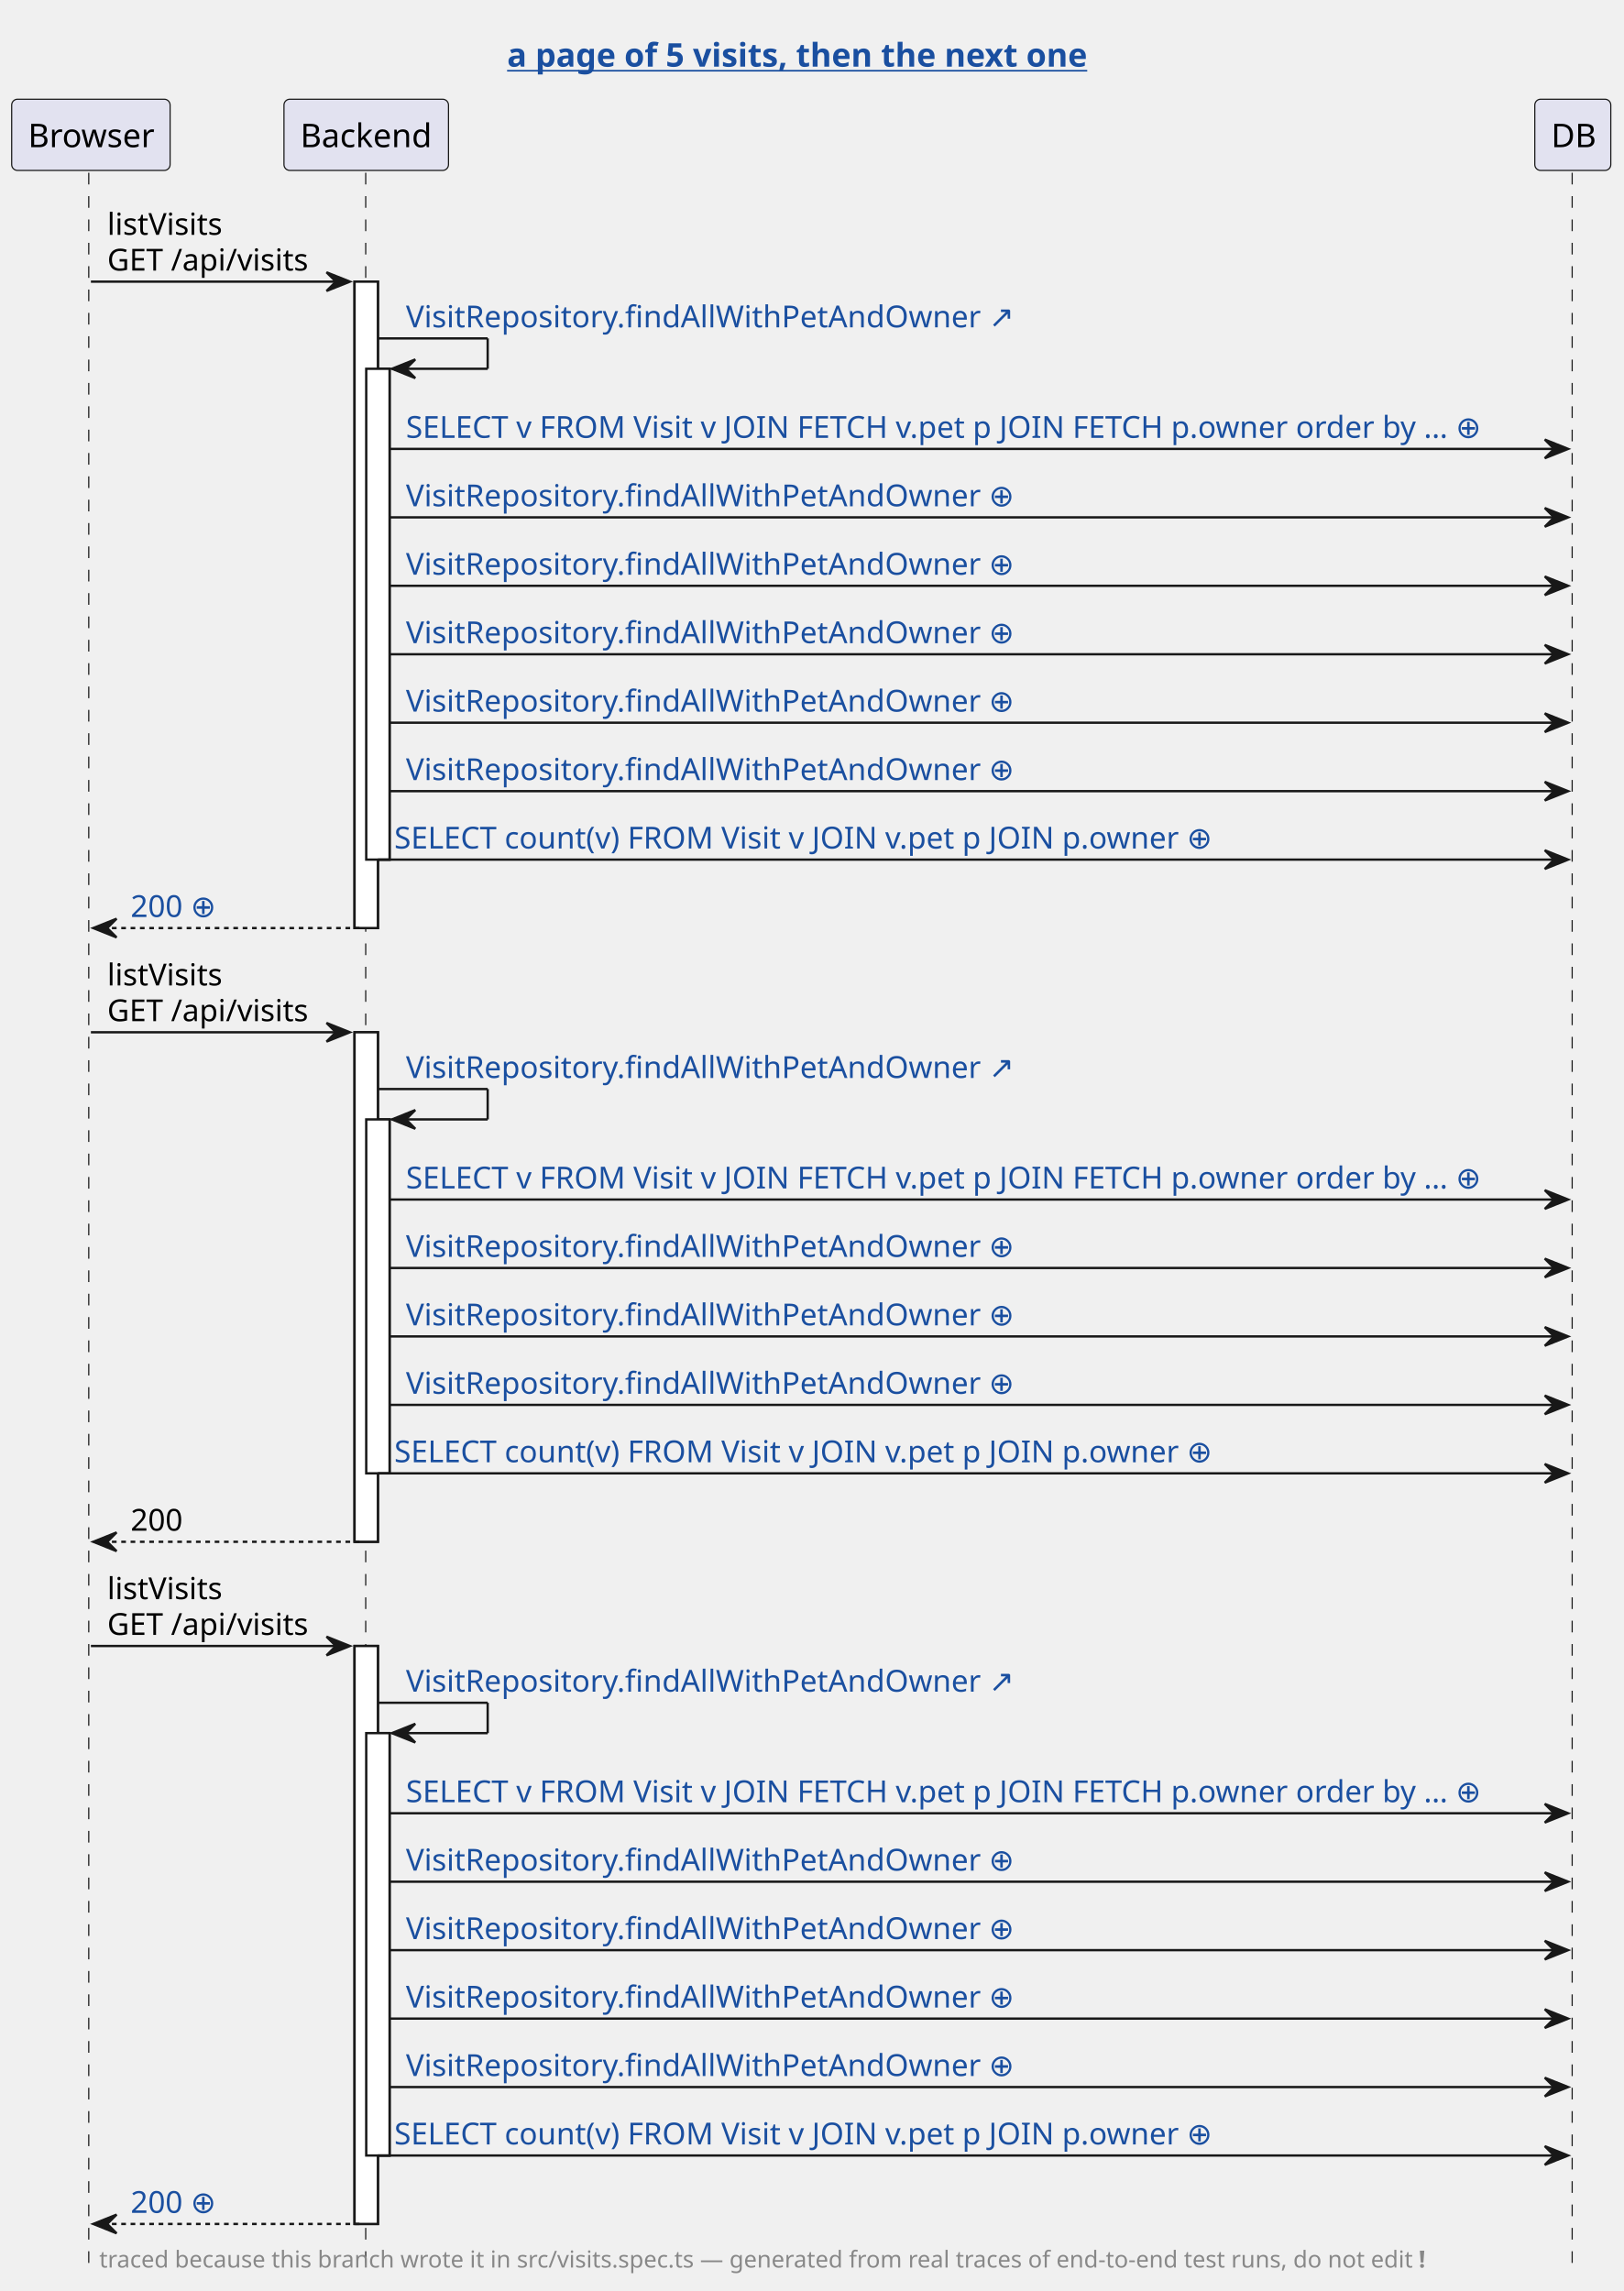
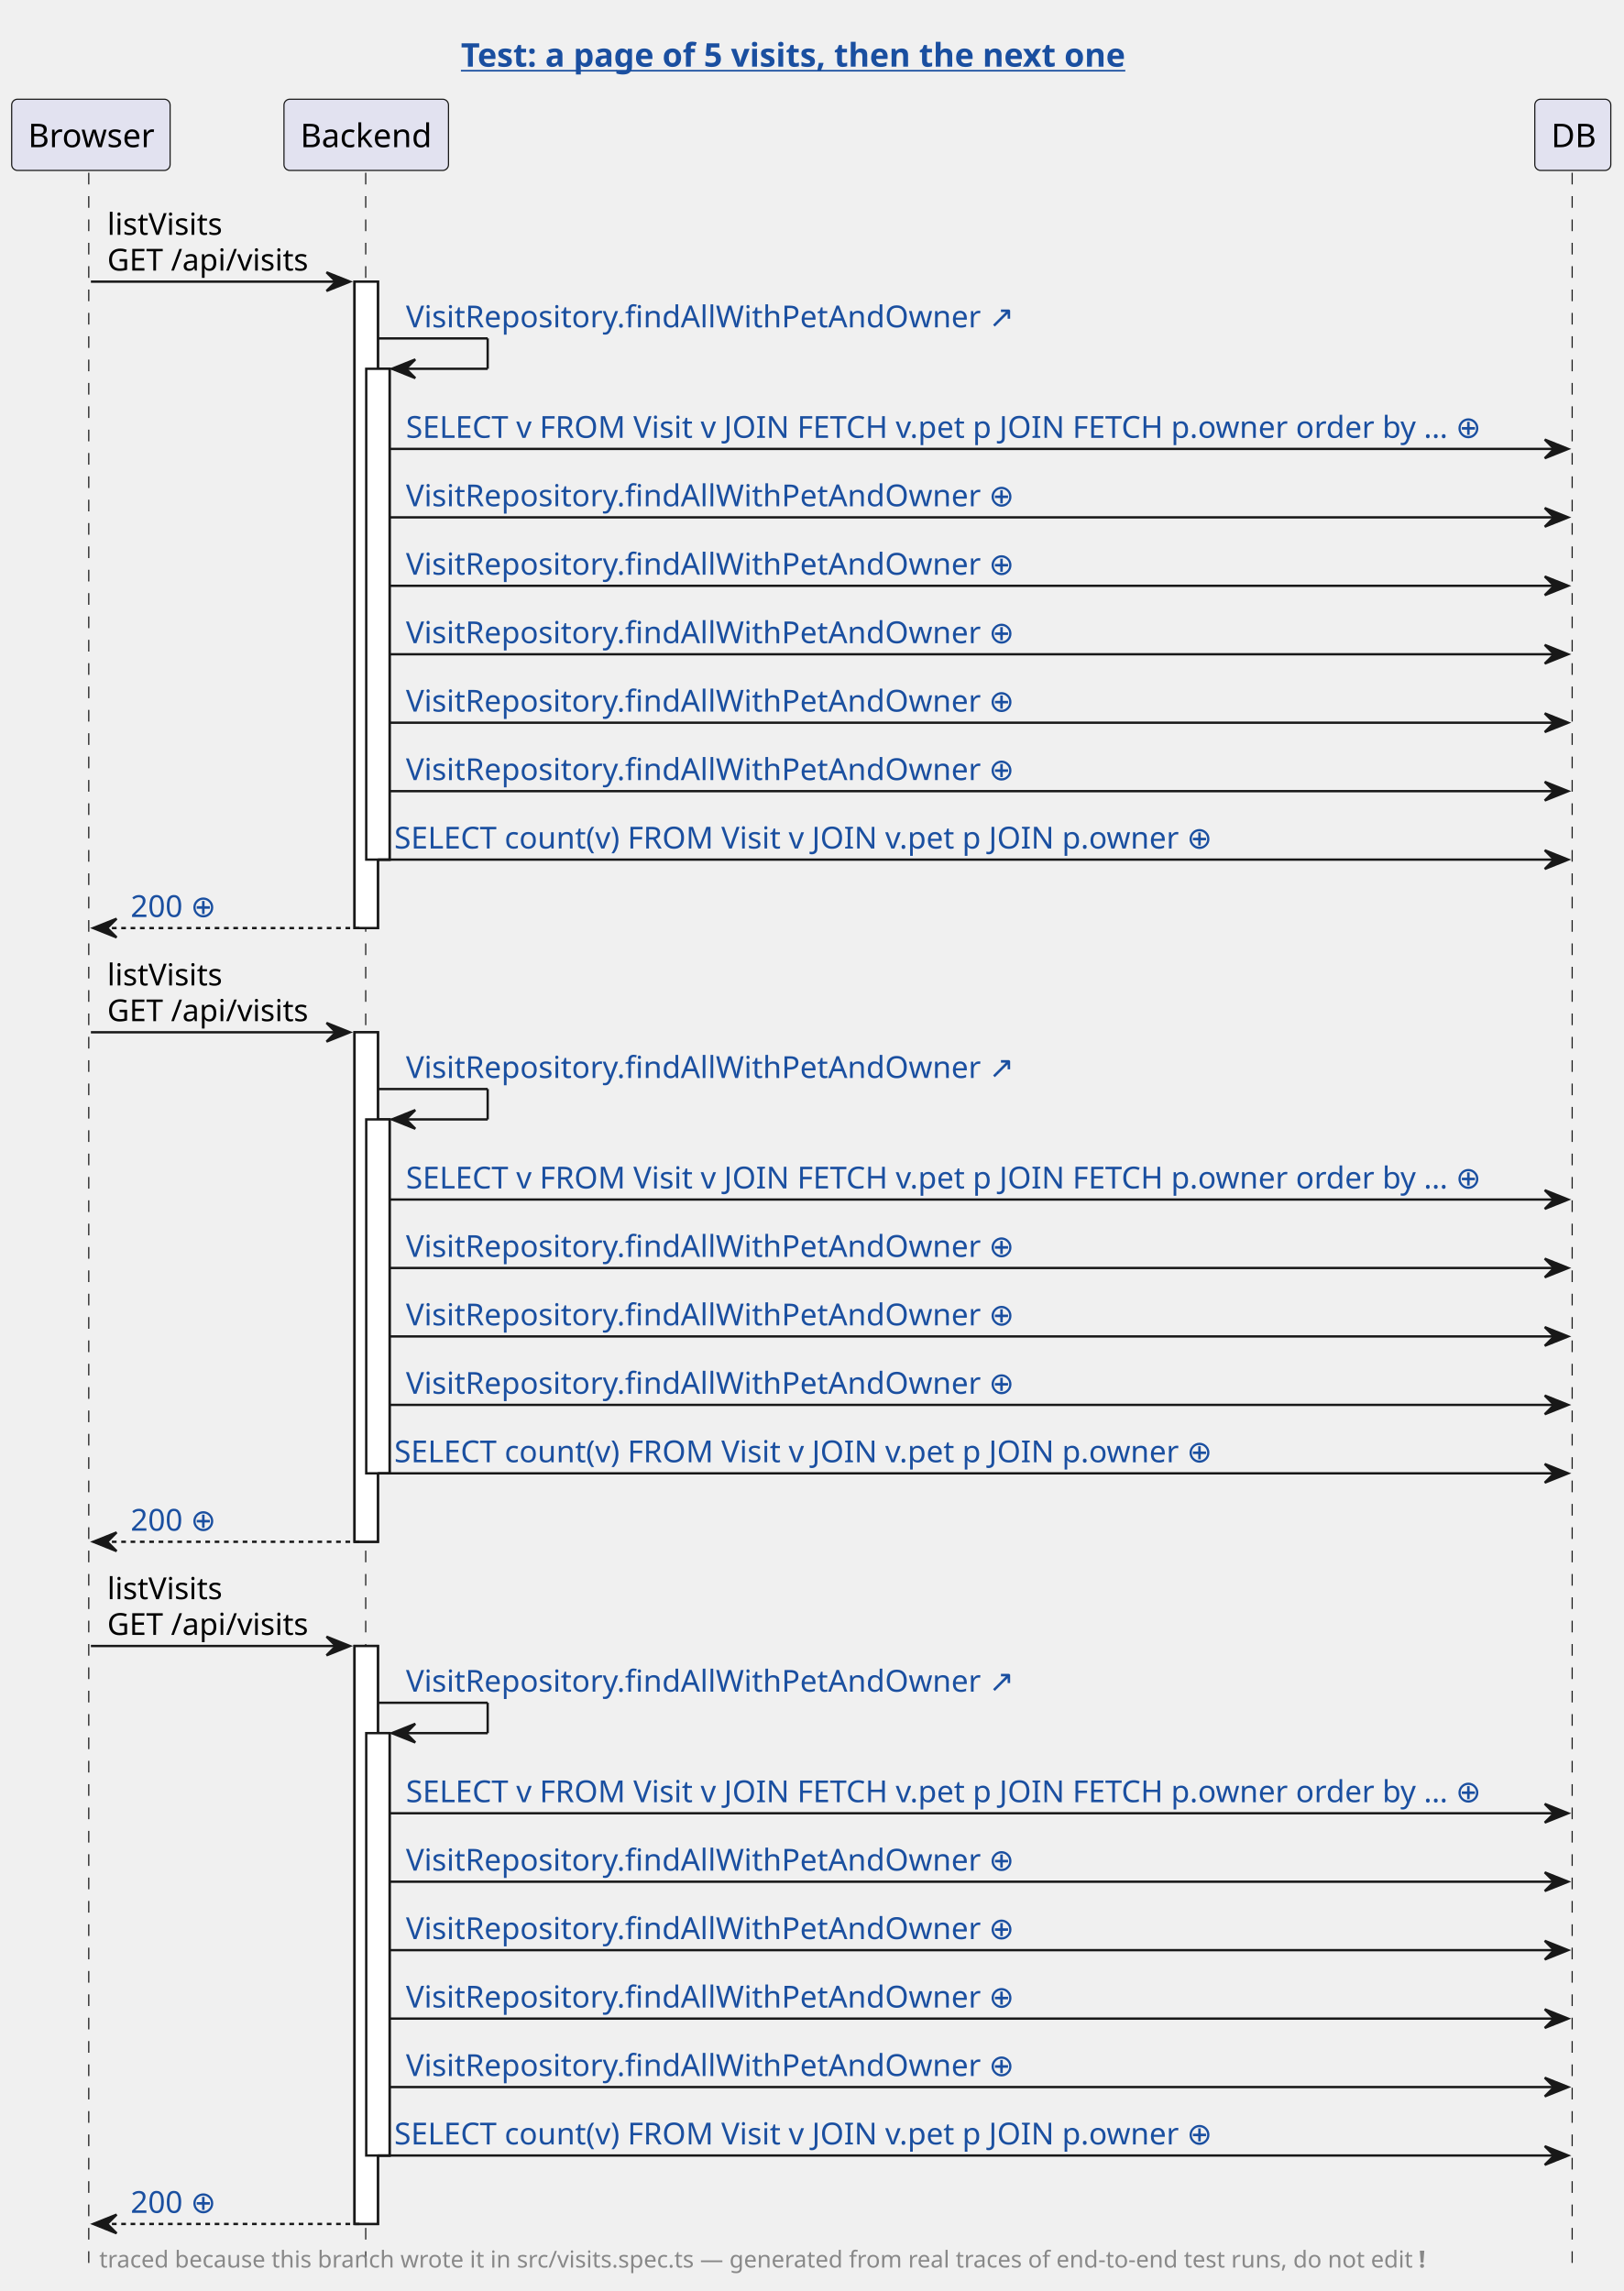
<svg xmlns="http://www.w3.org/2000/svg" xmlns:xlink="http://www.w3.org/1999/xlink" contentStyleType="text/css" data-diagram-type="SEQUENCE" height="981px" preserveAspectRatio="none" style="width:695px;height:981px;background:#FFFFFF;" version="1.1" viewBox="0 0 695 981" width="695px" zoomAndPan="magnify">
  <defs />
  <g>
    <a href="src://petclinic-test/src/visits.spec.ts:55" target="_top" title="Click to open the test" xlink:actuate="onRequest" xlink:href="src://petclinic-test/src/visits.spec.ts:55" xlink:show="new" xlink:title="Click to open the test" xlink:type="simple">
-       <text fill="#1A4FA0" font-family="sans-serif" font-size="14" font-weight="bold" lengthAdjust="spacing" text-decoration="underline" textLength="259.465" x="217.108" y="28.535">a page of 5 visits, then the next one</text>
+       <text fill="#1A4FA0" font-family="sans-serif" font-size="14" font-weight="bold" lengthAdjust="spacing" text-decoration="underline" textLength="298.99" x="197.345" y="28.535">Test: a page of 5 visits, then the next one</text>
    </a>
    <g>
      <rect fill="#FFFFFF" height="276.795" style="stroke:#181818;stroke-width:1;" width="10" x="151.805" y="120.598" />
    </g>
    <g>
      <rect fill="#FFFFFF" height="210.174" style="stroke:#181818;stroke-width:1;" width="10" x="156.805" y="157.908" />
    </g>
    <g>
      <rect fill="#FFFFFF" height="218.174" style="stroke:#181818;stroke-width:1;" width="10" x="151.805" y="442.014" />
    </g>
    <g>
      <rect fill="#FFFFFF" height="151.553" style="stroke:#181818;stroke-width:1;" width="10" x="156.805" y="479.324" />
    </g>
    <g>
      <rect fill="#FFFFFF" height="247.484" style="stroke:#181818;stroke-width:1;" width="10" x="151.805" y="704.809" />
    </g>
    <g>
      <rect fill="#FFFFFF" height="180.863" style="stroke:#181818;stroke-width:1;" width="10" x="156.805" y="742.119" />
    </g>
    <g class="participant-lifeline" data-entity-uid="part1" data-qualified-name="Browser" id="part1-lifeline">
      <g>
        <rect fill="#000000" fill-opacity="0" height="896.316" width="8" x="34.916" y="73.977" />
        <line style="stroke:#181818;stroke-width:0.5;stroke-dasharray:5,5;" x1="38" x2="38" y1="73.977" y2="970.293" />
      </g>
    </g>
    <g class="participant-lifeline" data-entity-uid="part2" data-qualified-name="Backend" id="part2-lifeline">
      <g>
        <rect fill="#000000" fill-opacity="0" height="896.316" width="8" x="152.805" y="73.977" />
        <line style="stroke:#181818;stroke-width:0.5;stroke-dasharray:5,5;" x1="156.586" x2="156.586" y1="73.977" y2="970.293" />
      </g>
    </g>
    <g class="participant-lifeline" data-entity-uid="part3" data-qualified-name="DB" id="part3-lifeline">
      <g>
        <rect fill="#000000" fill-opacity="0" height="896.316" width="8" x="669.411" y="73.977" />
        <line style="stroke:#181818;stroke-width:0.5;stroke-dasharray:5,5;" x1="673.141" x2="673.141" y1="73.977" y2="970.293" />
      </g>
    </g>
    <g class="participant participant-head" data-entity-uid="part1" data-qualified-name="Browser" id="part1-head">
      <rect fill="#E2E2F0" height="30.488" rx="2.5" ry="2.5" style="stroke:#181818;stroke-width:0.5;" width="67.833" x="5" y="42.488" />
      <text fill="#000000" font-family="sans-serif" font-size="14" lengthAdjust="spacing" textLength="53.833" x="12" y="63.023">Browser</text>
    </g>
    <g class="participant participant-head" data-entity-uid="part2" data-qualified-name="Backend" id="part2-head">
      <rect fill="#E2E2F0" height="30.488" rx="2.5" ry="2.5" style="stroke:#181818;stroke-width:0.5;" width="70.438" x="121.586" y="42.488" />
      <text fill="#000000" font-family="sans-serif" font-size="14" lengthAdjust="spacing" textLength="56.438" x="128.586" y="63.023">Backend</text>
    </g>
    <g class="participant participant-head" data-entity-uid="part3" data-qualified-name="DB" id="part3-head">
      <rect fill="#E2E2F0" height="30.488" rx="2.5" ry="2.5" style="stroke:#181818;stroke-width:0.5;" width="32.539" x="657.141" y="42.488" />
      <text fill="#000000" font-family="sans-serif" font-size="14" lengthAdjust="spacing" textLength="18.539" x="664.141" y="63.023">DB</text>
    </g>
    <g>
      <rect fill="#FFFFFF" height="276.795" style="stroke:#181818;stroke-width:1;" width="10" x="151.805" y="120.598" />
    </g>
    <g>
      <rect fill="#FFFFFF" height="210.174" style="stroke:#181818;stroke-width:1;" width="10" x="156.805" y="157.908" />
    </g>
    <g>
      <rect fill="#FFFFFF" height="218.174" style="stroke:#181818;stroke-width:1;" width="10" x="151.805" y="442.014" />
    </g>
    <g>
      <rect fill="#FFFFFF" height="151.553" style="stroke:#181818;stroke-width:1;" width="10" x="156.805" y="479.324" />
    </g>
    <g>
      <rect fill="#FFFFFF" height="247.484" style="stroke:#181818;stroke-width:1;" width="10" x="151.805" y="704.809" />
    </g>
    <g>
      <rect fill="#FFFFFF" height="180.863" style="stroke:#181818;stroke-width:1;" width="10" x="156.805" y="742.119" />
    </g>
    <g class="message" data-entity-1="part1" data-entity-2="part2" id="msg1">
      <polygon fill="#181818" points="139.805,116.598,149.805,120.598,139.805,124.598,143.805,120.598" style="stroke:#181818;stroke-width:1;" />
      <line style="stroke:#181818;stroke-width:1;" x1="38.916" x2="145.805" y1="120.598" y2="120.598" />
      <text fill="#000000" font-family="sans-serif" font-size="13" lengthAdjust="spacing" textLength="53.136" x="45.916" y="100.545">listVisits</text>
      <text fill="#000000" font-family="sans-serif" font-size="13" lengthAdjust="spacing" textLength="93.888" x="45.916" y="115.856">GET /api/visits</text>
    </g>
    <g class="message" data-entity-1="part2" data-entity-2="part2" id="msg2">
      <line style="stroke:#181818;stroke-width:1;" x1="161.805" x2="208.805" y1="144.908" y2="144.908" />
      <line style="stroke:#181818;stroke-width:1;" x1="208.805" x2="208.805" y1="144.908" y2="157.908" />
      <line style="stroke:#181818;stroke-width:1;" x1="167.805" x2="208.805" y1="157.908" y2="157.908" />
      <polygon fill="#181818" points="177.805,153.908,167.805,157.908,177.805,161.908,173.805,157.908" style="stroke:#181818;stroke-width:1;" />
      <a href="src://petclinic-backend/src/main/java/victor/training/petclinic/repository/VisitRepository.java:22" target="_top" title="Click to open VisitRepository.findAllWithPetAndOwner" xlink:actuate="onRequest" xlink:href="src://petclinic-backend/src/main/java/victor/training/petclinic/repository/VisitRepository.java:22" xlink:show="new" xlink:title="Click to open VisitRepository.findAllWithPetAndOwner" xlink:type="simple">
        <text fill="#1A4FA0" font-family="sans-serif" font-size="13" lengthAdjust="spacing" textLength="270.042" x="173.805" y="140.166">VisitRepository.findAllWithPetAndOwner ↗</text>
      </a>
    </g>
    <g class="message" data-entity-1="part2" data-entity-2="part3" id="msg3">
      <polygon fill="#181818" points="661.411,188.219,671.411,192.219,661.411,196.219,665.411,192.219" style="stroke:#181818;stroke-width:1;" />
      <line style="stroke:#181818;stroke-width:1;" x1="166.805" x2="667.411" y1="192.219" y2="192.219" />
      <a href="genseq://114roce" target="_top" title="Click for the statement behind this call" xlink:actuate="onRequest" xlink:href="genseq://114roce" xlink:show="new" xlink:title="Click for the statement behind this call" xlink:type="simple">
        <text fill="#1A4FA0" font-family="sans-serif" font-size="13" lengthAdjust="spacing" textLength="482.606" x="173.805" y="187.477">SELECT v FROM Visit v JOIN FETCH v.pet p JOIN FETCH p.owner order by … ⊕</text>
      </a>
    </g>
    <g class="message" data-entity-1="part2" data-entity-2="part3" id="msg4">
      <polygon fill="#181818" points="661.411,217.529,671.411,221.529,661.411,225.529,665.411,221.529" style="stroke:#181818;stroke-width:1;" />
      <line style="stroke:#181818;stroke-width:1;" x1="166.805" x2="667.411" y1="221.529" y2="221.529" />
-       <a href="genseq://070fg5f" target="_top" title="Click for the statement behind this call" xlink:actuate="onRequest" xlink:href="genseq://070fg5f" xlink:show="new" xlink:title="Click for the statement behind this call" xlink:type="simple">
+       <a href="genseq://0cvbten" target="_top" title="Click for the statement behind this call" xlink:actuate="onRequest" xlink:href="genseq://0cvbten" xlink:show="new" xlink:title="Click for the statement behind this call" xlink:type="simple">
        <text fill="#1A4FA0" font-family="sans-serif" font-size="13" lengthAdjust="spacing" textLength="266.449" x="173.805" y="216.787">VisitRepository.findAllWithPetAndOwner ⊕</text>
      </a>
    </g>
    <g class="message" data-entity-1="part2" data-entity-2="part3" id="msg5">
      <polygon fill="#181818" points="661.411,246.84,671.411,250.84,661.411,254.84,665.411,250.84" style="stroke:#181818;stroke-width:1;" />
      <line style="stroke:#181818;stroke-width:1;" x1="166.805" x2="667.411" y1="250.84" y2="250.84" />
-       <a href="genseq://0xm9qzg" target="_top" title="Click for the statement behind this call" xlink:actuate="onRequest" xlink:href="genseq://0xm9qzg" xlink:show="new" xlink:title="Click for the statement behind this call" xlink:type="simple">
+       <a href="genseq://070fg5f" target="_top" title="Click for the statement behind this call" xlink:actuate="onRequest" xlink:href="genseq://070fg5f" xlink:show="new" xlink:title="Click for the statement behind this call" xlink:type="simple">
        <text fill="#1A4FA0" font-family="sans-serif" font-size="13" lengthAdjust="spacing" textLength="266.449" x="173.805" y="246.098">VisitRepository.findAllWithPetAndOwner ⊕</text>
      </a>
    </g>
    <g class="message" data-entity-1="part2" data-entity-2="part3" id="msg6">
      <polygon fill="#181818" points="661.411,276.15,671.411,280.15,661.411,284.15,665.411,280.15" style="stroke:#181818;stroke-width:1;" />
      <line style="stroke:#181818;stroke-width:1;" x1="166.805" x2="667.411" y1="280.15" y2="280.15" />
-       <a href="genseq://1heb9yw" target="_top" title="Click for the statement behind this call" xlink:actuate="onRequest" xlink:href="genseq://1heb9yw" xlink:show="new" xlink:title="Click for the statement behind this call" xlink:type="simple">
+       <a href="genseq://0xm9qzg" target="_top" title="Click for the statement behind this call" xlink:actuate="onRequest" xlink:href="genseq://0xm9qzg" xlink:show="new" xlink:title="Click for the statement behind this call" xlink:type="simple">
        <text fill="#1A4FA0" font-family="sans-serif" font-size="13" lengthAdjust="spacing" textLength="266.449" x="173.805" y="275.408">VisitRepository.findAllWithPetAndOwner ⊕</text>
      </a>
    </g>
    <g class="message" data-entity-1="part2" data-entity-2="part3" id="msg7">
      <polygon fill="#181818" points="661.411,305.461,671.411,309.461,661.411,313.461,665.411,309.461" style="stroke:#181818;stroke-width:1;" />
      <line style="stroke:#181818;stroke-width:1;" x1="166.805" x2="667.411" y1="309.461" y2="309.461" />
-       <a href="genseq://094wceq" target="_top" title="Click for the statement behind this call" xlink:actuate="onRequest" xlink:href="genseq://094wceq" xlink:show="new" xlink:title="Click for the statement behind this call" xlink:type="simple">
+       <a href="genseq://1heb9yw" target="_top" title="Click for the statement behind this call" xlink:actuate="onRequest" xlink:href="genseq://1heb9yw" xlink:show="new" xlink:title="Click for the statement behind this call" xlink:type="simple">
        <text fill="#1A4FA0" font-family="sans-serif" font-size="13" lengthAdjust="spacing" textLength="266.449" x="173.805" y="304.719">VisitRepository.findAllWithPetAndOwner ⊕</text>
      </a>
    </g>
    <g class="message" data-entity-1="part2" data-entity-2="part3" id="msg8">
      <polygon fill="#181818" points="661.411,334.772,671.411,338.772,661.411,342.772,665.411,338.772" style="stroke:#181818;stroke-width:1;" />
      <line style="stroke:#181818;stroke-width:1;" x1="166.805" x2="667.411" y1="338.772" y2="338.772" />
-       <a href="genseq://0cvbten" target="_top" title="Click for the statement behind this call" xlink:actuate="onRequest" xlink:href="genseq://0cvbten" xlink:show="new" xlink:title="Click for the statement behind this call" xlink:type="simple">
+       <a href="genseq://094wceq" target="_top" title="Click for the statement behind this call" xlink:actuate="onRequest" xlink:href="genseq://094wceq" xlink:show="new" xlink:title="Click for the statement behind this call" xlink:type="simple">
        <text fill="#1A4FA0" font-family="sans-serif" font-size="13" lengthAdjust="spacing" textLength="266.449" x="173.805" y="334.029">VisitRepository.findAllWithPetAndOwner ⊕</text>
      </a>
    </g>
    <g class="message" data-entity-1="part2" data-entity-2="part3" id="msg9">
      <polygon fill="#181818" points="661.411,364.082,671.411,368.082,661.411,372.082,665.411,368.082" style="stroke:#181818;stroke-width:1;" />
      <line style="stroke:#181818;stroke-width:1;" x1="161.805" x2="667.411" y1="368.082" y2="368.082" />
      <a href="genseq://0gohwr7" target="_top" title="Click for the statement behind this call" xlink:actuate="onRequest" xlink:href="genseq://0gohwr7" xlink:show="new" xlink:title="Click for the statement behind this call" xlink:type="simple">
        <text fill="#1A4FA0" font-family="sans-serif" font-size="13" lengthAdjust="spacing" textLength="362.546" x="168.805" y="363.34">SELECT count(v) FROM Visit v JOIN v.pet p JOIN p.owner ⊕</text>
      </a>
    </g>
    <g class="message" data-entity-1="part2" data-entity-2="part1" id="msg10">
      <polygon fill="#181818" points="49.916,393.393,39.916,397.393,49.916,401.393,45.916,397.393" style="stroke:#181818;stroke-width:1;" />
      <line style="stroke:#181818;stroke-width:1;stroke-dasharray:2,2;" x1="43.916" x2="155.805" y1="397.393" y2="397.393" />
-       <a href="genseq://1gl89nl" target="_top" title="Click for this call’s JSON body" xlink:actuate="onRequest" xlink:href="genseq://1gl89nl" xlink:show="new" xlink:title="Click for this call’s JSON body" xlink:type="simple">
+       <a href="genseq://1dhteos" target="_top" title="Click for this call’s JSON body" xlink:actuate="onRequest" xlink:href="genseq://1dhteos" xlink:show="new" xlink:title="Click for this call’s JSON body" xlink:type="simple">
        <text fill="#1A4FA0" font-family="sans-serif" font-size="13" lengthAdjust="spacing" textLength="38.181" x="55.916" y="392.65">200 ⊕</text>
      </a>
    </g>
    <g class="message" data-entity-1="part1" data-entity-2="part2" id="msg11">
      <polygon fill="#181818" points="139.805,438.014,149.805,442.014,139.805,446.014,143.805,442.014" style="stroke:#181818;stroke-width:1;" />
      <line style="stroke:#181818;stroke-width:1;" x1="38.916" x2="145.805" y1="442.014" y2="442.014" />
      <text fill="#000000" font-family="sans-serif" font-size="13" lengthAdjust="spacing" textLength="53.136" x="45.916" y="421.961">listVisits</text>
      <text fill="#000000" font-family="sans-serif" font-size="13" lengthAdjust="spacing" textLength="93.888" x="45.916" y="437.272">GET /api/visits</text>
    </g>
    <g class="message" data-entity-1="part2" data-entity-2="part2" id="msg12">
      <line style="stroke:#181818;stroke-width:1;" x1="161.805" x2="208.805" y1="466.324" y2="466.324" />
      <line style="stroke:#181818;stroke-width:1;" x1="208.805" x2="208.805" y1="466.324" y2="479.324" />
      <line style="stroke:#181818;stroke-width:1;" x1="167.805" x2="208.805" y1="479.324" y2="479.324" />
      <polygon fill="#181818" points="177.805,475.324,167.805,479.324,177.805,483.324,173.805,479.324" style="stroke:#181818;stroke-width:1;" />
      <a href="src://petclinic-backend/src/main/java/victor/training/petclinic/repository/VisitRepository.java:22" target="_top" title="Click to open VisitRepository.findAllWithPetAndOwner" xlink:actuate="onRequest" xlink:href="src://petclinic-backend/src/main/java/victor/training/petclinic/repository/VisitRepository.java:22" xlink:show="new" xlink:title="Click to open VisitRepository.findAllWithPetAndOwner" xlink:type="simple">
        <text fill="#1A4FA0" font-family="sans-serif" font-size="13" lengthAdjust="spacing" textLength="270.042" x="173.805" y="461.582">VisitRepository.findAllWithPetAndOwner ↗</text>
      </a>
    </g>
    <g class="message" data-entity-1="part2" data-entity-2="part3" id="msg13">
      <polygon fill="#181818" points="661.411,509.635,671.411,513.635,661.411,517.635,665.411,513.635" style="stroke:#181818;stroke-width:1;" />
      <line style="stroke:#181818;stroke-width:1;" x1="166.805" x2="667.411" y1="513.635" y2="513.635" />
      <a href="genseq://02yhodo" target="_top" title="Click for the statement behind this call" xlink:actuate="onRequest" xlink:href="genseq://02yhodo" xlink:show="new" xlink:title="Click for the statement behind this call" xlink:type="simple">
        <text fill="#1A4FA0" font-family="sans-serif" font-size="13" lengthAdjust="spacing" textLength="482.606" x="173.805" y="508.893">SELECT v FROM Visit v JOIN FETCH v.pet p JOIN FETCH p.owner order by … ⊕</text>
      </a>
    </g>
    <g class="message" data-entity-1="part2" data-entity-2="part3" id="msg14">
      <polygon fill="#181818" points="661.411,538.945,671.411,542.945,661.411,546.945,665.411,542.945" style="stroke:#181818;stroke-width:1;" />
      <line style="stroke:#181818;stroke-width:1;" x1="166.805" x2="667.411" y1="542.945" y2="542.945" />
-       <a href="genseq://070fg5f" target="_top" title="Click for the statement behind this call" xlink:actuate="onRequest" xlink:href="genseq://070fg5f" xlink:show="new" xlink:title="Click for the statement behind this call" xlink:type="simple">
+       <a href="genseq://0cvbten" target="_top" title="Click for the statement behind this call" xlink:actuate="onRequest" xlink:href="genseq://0cvbten" xlink:show="new" xlink:title="Click for the statement behind this call" xlink:type="simple">
        <text fill="#1A4FA0" font-family="sans-serif" font-size="13" lengthAdjust="spacing" textLength="266.449" x="173.805" y="538.203">VisitRepository.findAllWithPetAndOwner ⊕</text>
      </a>
    </g>
    <g class="message" data-entity-1="part2" data-entity-2="part3" id="msg15">
      <polygon fill="#181818" points="661.411,568.256,671.411,572.256,661.411,576.256,665.411,572.256" style="stroke:#181818;stroke-width:1;" />
      <line style="stroke:#181818;stroke-width:1;" x1="166.805" x2="667.411" y1="572.256" y2="572.256" />
-       <a href="genseq://0xm9qzg" target="_top" title="Click for the statement behind this call" xlink:actuate="onRequest" xlink:href="genseq://0xm9qzg" xlink:show="new" xlink:title="Click for the statement behind this call" xlink:type="simple">
+       <a href="genseq://070fg5f" target="_top" title="Click for the statement behind this call" xlink:actuate="onRequest" xlink:href="genseq://070fg5f" xlink:show="new" xlink:title="Click for the statement behind this call" xlink:type="simple">
        <text fill="#1A4FA0" font-family="sans-serif" font-size="13" lengthAdjust="spacing" textLength="266.449" x="173.805" y="567.514">VisitRepository.findAllWithPetAndOwner ⊕</text>
      </a>
    </g>
    <g class="message" data-entity-1="part2" data-entity-2="part3" id="msg16">
      <polygon fill="#181818" points="661.411,597.566,671.411,601.566,661.411,605.566,665.411,601.566" style="stroke:#181818;stroke-width:1;" />
      <line style="stroke:#181818;stroke-width:1;" x1="166.805" x2="667.411" y1="601.566" y2="601.566" />
-       <a href="genseq://1heb9yw" target="_top" title="Click for the statement behind this call" xlink:actuate="onRequest" xlink:href="genseq://1heb9yw" xlink:show="new" xlink:title="Click for the statement behind this call" xlink:type="simple">
+       <a href="genseq://0xm9qzg" target="_top" title="Click for the statement behind this call" xlink:actuate="onRequest" xlink:href="genseq://0xm9qzg" xlink:show="new" xlink:title="Click for the statement behind this call" xlink:type="simple">
        <text fill="#1A4FA0" font-family="sans-serif" font-size="13" lengthAdjust="spacing" textLength="266.449" x="173.805" y="596.824">VisitRepository.findAllWithPetAndOwner ⊕</text>
      </a>
    </g>
    <g class="message" data-entity-1="part2" data-entity-2="part3" id="msg17">
      <polygon fill="#181818" points="661.411,626.877,671.411,630.877,661.411,634.877,665.411,630.877" style="stroke:#181818;stroke-width:1;" />
      <line style="stroke:#181818;stroke-width:1;" x1="161.805" x2="667.411" y1="630.877" y2="630.877" />
      <a href="genseq://0gohwr7" target="_top" title="Click for the statement behind this call" xlink:actuate="onRequest" xlink:href="genseq://0gohwr7" xlink:show="new" xlink:title="Click for the statement behind this call" xlink:type="simple">
        <text fill="#1A4FA0" font-family="sans-serif" font-size="13" lengthAdjust="spacing" textLength="362.546" x="168.805" y="626.135">SELECT count(v) FROM Visit v JOIN v.pet p JOIN p.owner ⊕</text>
      </a>
    </g>
    <g class="message" data-entity-1="part2" data-entity-2="part1" id="msg18">
      <polygon fill="#181818" points="49.916,656.188,39.916,660.188,49.916,664.188,45.916,660.188" style="stroke:#181818;stroke-width:1;" />
      <line style="stroke:#181818;stroke-width:1;stroke-dasharray:2,2;" x1="43.916" x2="155.805" y1="660.188" y2="660.188" />
-       <text fill="#000000" font-family="sans-serif" font-size="13" lengthAdjust="spacing" textLength="24.661" x="55.916" y="655.445">200</text>
+       <a href="genseq://0ehx4h7" target="_top" title="Click for this call’s JSON body" xlink:actuate="onRequest" xlink:href="genseq://0ehx4h7" xlink:show="new" xlink:title="Click for this call’s JSON body" xlink:type="simple">
+         <text fill="#1A4FA0" font-family="sans-serif" font-size="13" lengthAdjust="spacing" textLength="38.181" x="55.916" y="655.445">200 ⊕</text>
+       </a>
    </g>
    <g class="message" data-entity-1="part1" data-entity-2="part2" id="msg19">
      <polygon fill="#181818" points="139.805,700.809,149.805,704.809,139.805,708.809,143.805,704.809" style="stroke:#181818;stroke-width:1;" />
      <line style="stroke:#181818;stroke-width:1;" x1="38.916" x2="145.805" y1="704.809" y2="704.809" />
      <text fill="#000000" font-family="sans-serif" font-size="13" lengthAdjust="spacing" textLength="53.136" x="45.916" y="684.756">listVisits</text>
      <text fill="#000000" font-family="sans-serif" font-size="13" lengthAdjust="spacing" textLength="93.888" x="45.916" y="700.066">GET /api/visits</text>
    </g>
    <g class="message" data-entity-1="part2" data-entity-2="part2" id="msg20">
      <line style="stroke:#181818;stroke-width:1;" x1="161.805" x2="208.805" y1="729.119" y2="729.119" />
      <line style="stroke:#181818;stroke-width:1;" x1="208.805" x2="208.805" y1="729.119" y2="742.119" />
      <line style="stroke:#181818;stroke-width:1;" x1="167.805" x2="208.805" y1="742.119" y2="742.119" />
      <polygon fill="#181818" points="177.805,738.119,167.805,742.119,177.805,746.119,173.805,742.119" style="stroke:#181818;stroke-width:1;" />
      <a href="src://petclinic-backend/src/main/java/victor/training/petclinic/repository/VisitRepository.java:22" target="_top" title="Click to open VisitRepository.findAllWithPetAndOwner" xlink:actuate="onRequest" xlink:href="src://petclinic-backend/src/main/java/victor/training/petclinic/repository/VisitRepository.java:22" xlink:show="new" xlink:title="Click to open VisitRepository.findAllWithPetAndOwner" xlink:type="simple">
        <text fill="#1A4FA0" font-family="sans-serif" font-size="13" lengthAdjust="spacing" textLength="270.042" x="173.805" y="724.377">VisitRepository.findAllWithPetAndOwner ↗</text>
      </a>
    </g>
    <g class="message" data-entity-1="part2" data-entity-2="part3" id="msg21">
      <polygon fill="#181818" points="661.411,772.43,671.411,776.43,661.411,780.43,665.411,776.43" style="stroke:#181818;stroke-width:1;" />
      <line style="stroke:#181818;stroke-width:1;" x1="166.805" x2="667.411" y1="776.43" y2="776.43" />
      <a href="genseq://126qy94" target="_top" title="Click for the statement behind this call" xlink:actuate="onRequest" xlink:href="genseq://126qy94" xlink:show="new" xlink:title="Click for the statement behind this call" xlink:type="simple">
        <text fill="#1A4FA0" font-family="sans-serif" font-size="13" lengthAdjust="spacing" textLength="482.606" x="173.805" y="771.688">SELECT v FROM Visit v JOIN FETCH v.pet p JOIN FETCH p.owner order by … ⊕</text>
      </a>
    </g>
    <g class="message" data-entity-1="part2" data-entity-2="part3" id="msg22">
      <polygon fill="#181818" points="661.411,801.74,671.411,805.74,661.411,809.74,665.411,805.74" style="stroke:#181818;stroke-width:1;" />
      <line style="stroke:#181818;stroke-width:1;" x1="166.805" x2="667.411" y1="805.74" y2="805.74" />
-       <a href="genseq://094wceq" target="_top" title="Click for the statement behind this call" xlink:actuate="onRequest" xlink:href="genseq://094wceq" xlink:show="new" xlink:title="Click for the statement behind this call" xlink:type="simple">
+       <a href="genseq://1heb9yw" target="_top" title="Click for the statement behind this call" xlink:actuate="onRequest" xlink:href="genseq://1heb9yw" xlink:show="new" xlink:title="Click for the statement behind this call" xlink:type="simple">
        <text fill="#1A4FA0" font-family="sans-serif" font-size="13" lengthAdjust="spacing" textLength="266.449" x="173.805" y="800.998">VisitRepository.findAllWithPetAndOwner ⊕</text>
      </a>
    </g>
    <g class="message" data-entity-1="part2" data-entity-2="part3" id="msg23">
      <polygon fill="#181818" points="661.411,831.051,671.411,835.051,661.411,839.051,665.411,835.051" style="stroke:#181818;stroke-width:1;" />
      <line style="stroke:#181818;stroke-width:1;" x1="166.805" x2="667.411" y1="835.051" y2="835.051" />
-       <a href="genseq://0xm9qzg" target="_top" title="Click for the statement behind this call" xlink:actuate="onRequest" xlink:href="genseq://0xm9qzg" xlink:show="new" xlink:title="Click for the statement behind this call" xlink:type="simple">
+       <a href="genseq://094wceq" target="_top" title="Click for the statement behind this call" xlink:actuate="onRequest" xlink:href="genseq://094wceq" xlink:show="new" xlink:title="Click for the statement behind this call" xlink:type="simple">
        <text fill="#1A4FA0" font-family="sans-serif" font-size="13" lengthAdjust="spacing" textLength="266.449" x="173.805" y="830.309">VisitRepository.findAllWithPetAndOwner ⊕</text>
      </a>
    </g>
    <g class="message" data-entity-1="part2" data-entity-2="part3" id="msg24">
      <polygon fill="#181818" points="661.411,860.361,671.411,864.361,661.411,868.361,665.411,864.361" style="stroke:#181818;stroke-width:1;" />
      <line style="stroke:#181818;stroke-width:1;" x1="166.805" x2="667.411" y1="864.361" y2="864.361" />
-       <a href="genseq://0cvbten" target="_top" title="Click for the statement behind this call" xlink:actuate="onRequest" xlink:href="genseq://0cvbten" xlink:show="new" xlink:title="Click for the statement behind this call" xlink:type="simple">
+       <a href="genseq://0xm9qzg" target="_top" title="Click for the statement behind this call" xlink:actuate="onRequest" xlink:href="genseq://0xm9qzg" xlink:show="new" xlink:title="Click for the statement behind this call" xlink:type="simple">
        <text fill="#1A4FA0" font-family="sans-serif" font-size="13" lengthAdjust="spacing" textLength="266.449" x="173.805" y="859.619">VisitRepository.findAllWithPetAndOwner ⊕</text>
      </a>
    </g>
    <g class="message" data-entity-1="part2" data-entity-2="part3" id="msg25">
      <polygon fill="#181818" points="661.411,889.672,671.411,893.672,661.411,897.672,665.411,893.672" style="stroke:#181818;stroke-width:1;" />
      <line style="stroke:#181818;stroke-width:1;" x1="166.805" x2="667.411" y1="893.672" y2="893.672" />
-       <a href="genseq://070fg5f" target="_top" title="Click for the statement behind this call" xlink:actuate="onRequest" xlink:href="genseq://070fg5f" xlink:show="new" xlink:title="Click for the statement behind this call" xlink:type="simple">
+       <a href="genseq://0cvbten" target="_top" title="Click for the statement behind this call" xlink:actuate="onRequest" xlink:href="genseq://0cvbten" xlink:show="new" xlink:title="Click for the statement behind this call" xlink:type="simple">
        <text fill="#1A4FA0" font-family="sans-serif" font-size="13" lengthAdjust="spacing" textLength="266.449" x="173.805" y="888.93">VisitRepository.findAllWithPetAndOwner ⊕</text>
      </a>
    </g>
    <g class="message" data-entity-1="part2" data-entity-2="part3" id="msg26">
      <polygon fill="#181818" points="661.411,918.982,671.411,922.982,661.411,926.982,665.411,922.982" style="stroke:#181818;stroke-width:1;" />
      <line style="stroke:#181818;stroke-width:1;" x1="161.805" x2="667.411" y1="922.982" y2="922.982" />
      <a href="genseq://0gohwr7" target="_top" title="Click for the statement behind this call" xlink:actuate="onRequest" xlink:href="genseq://0gohwr7" xlink:show="new" xlink:title="Click for the statement behind this call" xlink:type="simple">
        <text fill="#1A4FA0" font-family="sans-serif" font-size="13" lengthAdjust="spacing" textLength="362.546" x="168.805" y="918.24">SELECT count(v) FROM Visit v JOIN v.pet p JOIN p.owner ⊕</text>
      </a>
    </g>
    <g class="message" data-entity-1="part2" data-entity-2="part1" id="msg27">
      <polygon fill="#181818" points="49.916,948.293,39.916,952.293,49.916,956.293,45.916,952.293" style="stroke:#181818;stroke-width:1;" />
      <line style="stroke:#181818;stroke-width:1;stroke-dasharray:2,2;" x1="43.916" x2="155.805" y1="952.293" y2="952.293" />
-       <a href="genseq://1su7rdl" target="_top" title="Click for this call’s JSON body" xlink:actuate="onRequest" xlink:href="genseq://1su7rdl" xlink:show="new" xlink:title="Click for this call’s JSON body" xlink:type="simple">
+       <a href="genseq://0ey132r" target="_top" title="Click for this call’s JSON body" xlink:actuate="onRequest" xlink:href="genseq://0ey132r" xlink:show="new" xlink:title="Click for this call’s JSON body" xlink:type="simple">
        <text fill="#1A4FA0" font-family="sans-serif" font-size="13" lengthAdjust="spacing" textLength="38.181" x="55.916" y="947.551">200 ⊕</text>
      </a>
    </g>
    <text fill="#888888" font-family="sans-serif" font-size="10" lengthAdjust="spacing" textLength="608.688" x="42.496" y="970.961">traced because this branch wrote it in src/visits.spec.ts — generated from real traces of end-to-end test runs, do not edit ❗</text>
  </g>
</svg>
